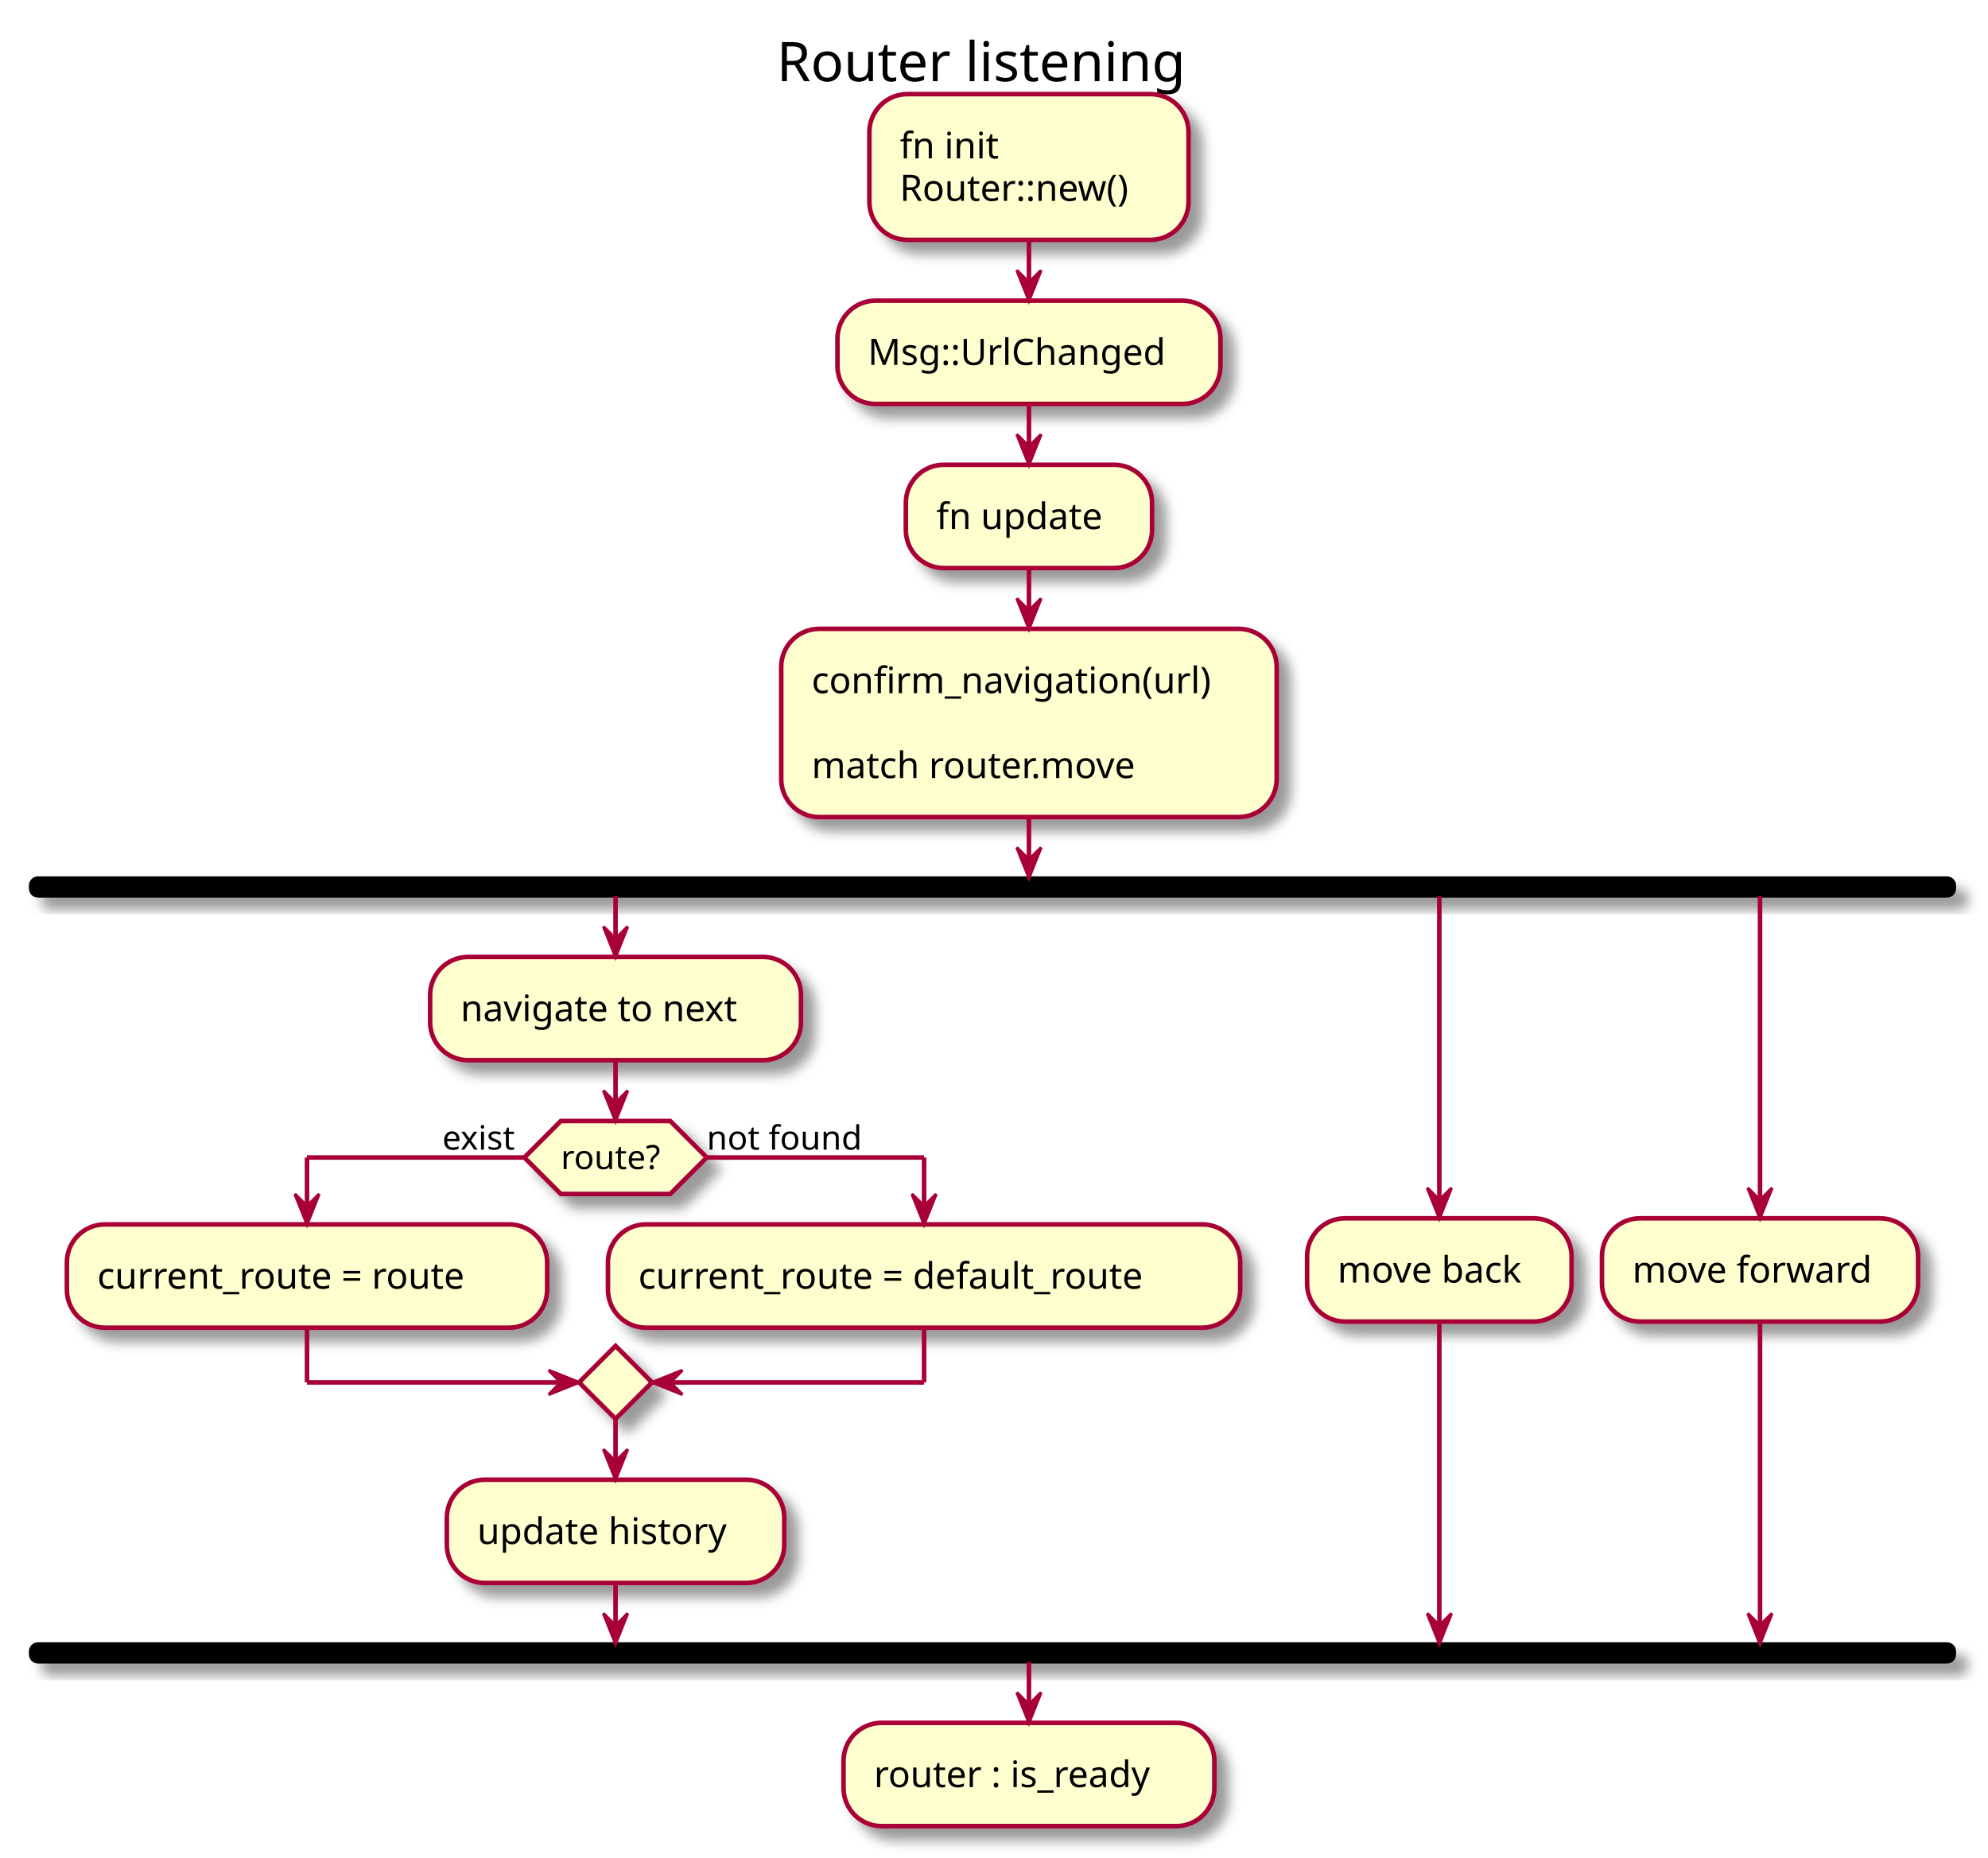
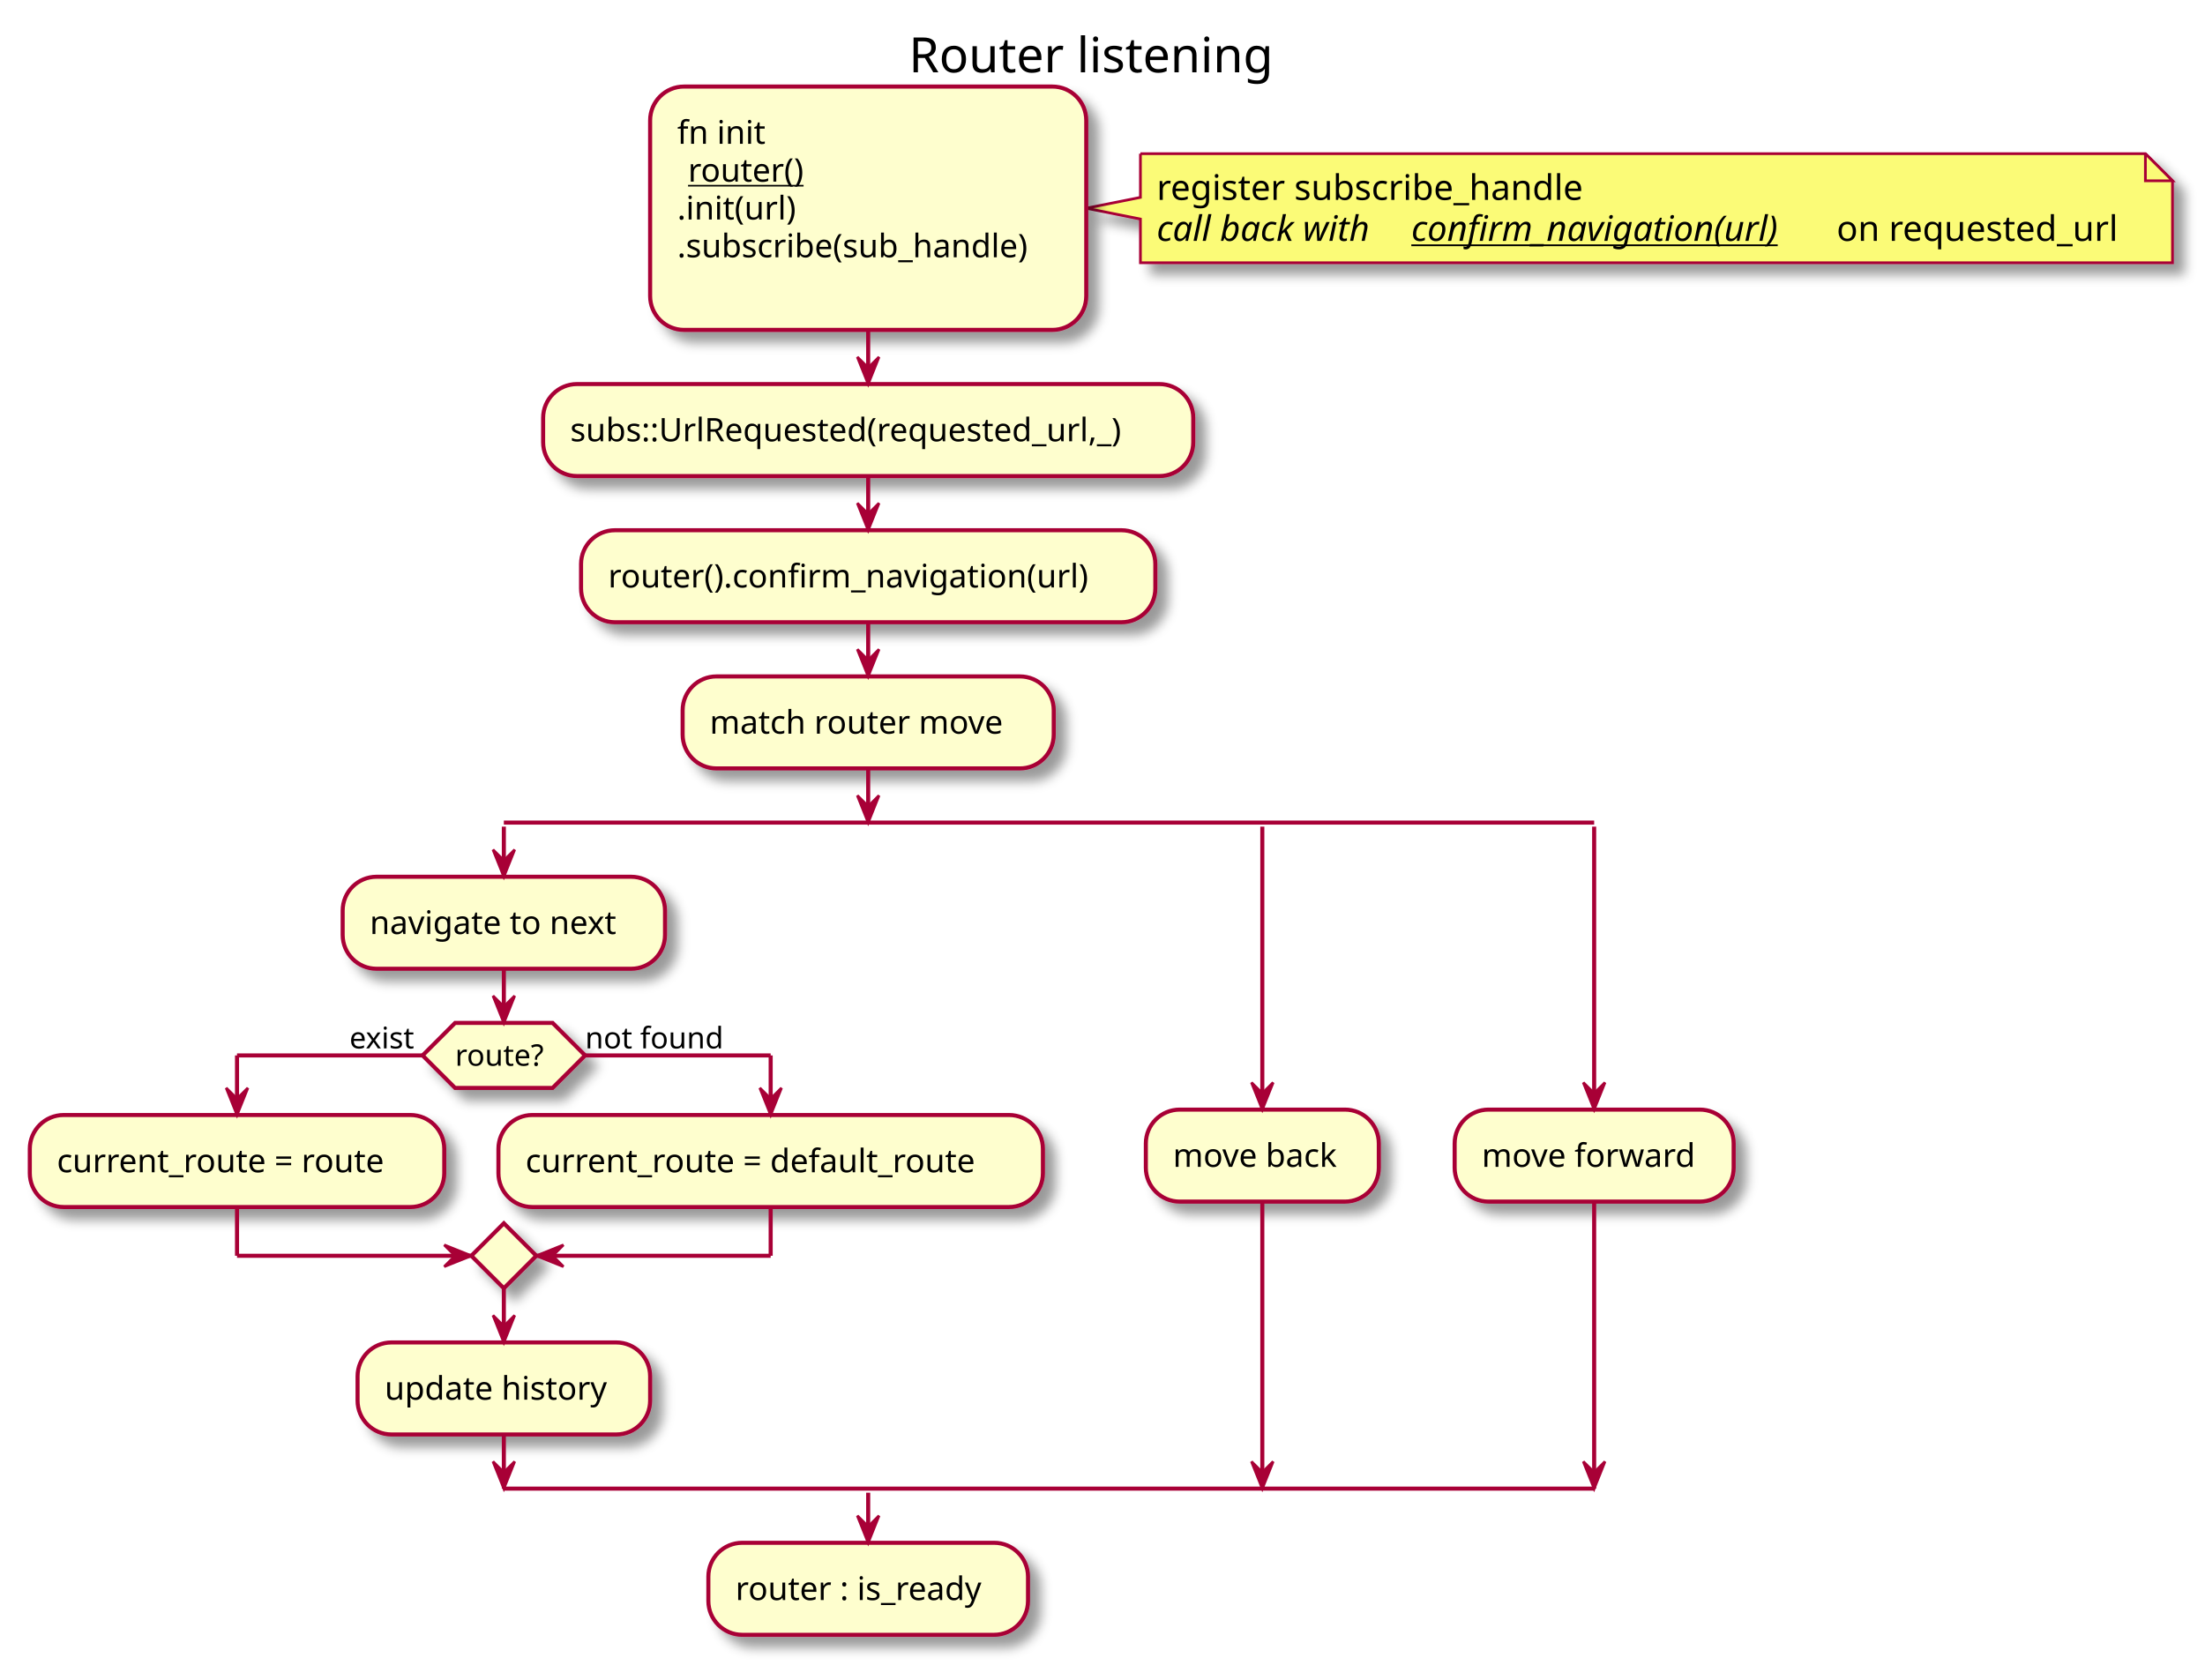
- <svg xmlns="http://www.w3.org/2000/svg" contentScriptType="application/ecmascript" contentStyleType="text/css" height="611px" preserveAspectRatio="none" style="width:654px;height:611px;" version="1.1" viewBox="0 0 654 611" width="654px" zoomAndPan="magnify">
+ <svg xmlns="http://www.w3.org/2000/svg" contentScriptType="application/ecmascript" contentStyleType="text/css" height="620px" preserveAspectRatio="none" style="width:814px;height:620px;" version="1.1" viewBox="0 0 814 620" width="814px" zoomAndPan="magnify">
  <defs>
-     <filter height="300%" id="fdv6cqzn93zg0" width="300%" x="-1" y="-1">
+     <filter height="300%" id="f17k2enr5nrfgc" width="300%" x="-1" y="-1">
      <feGaussianBlur result="blurOut" stdDeviation="2.0" />
      <feColorMatrix in="blurOut" result="blurOut2" type="matrix" values="0 0 0 0 0 0 0 0 0 0 0 0 0 0 0 0 0 0 .4 0" />
      <feOffset dx="4.0" dy="4.0" in="blurOut2" result="blurOut3" />
      <feBlend in="SourceGraphic" in2="blurOut3" mode="normal" />
    </filter>
  </defs>
  <g>
-     <text fill="#000000" font-family="sans-serif" font-size="18" lengthAdjust="spacingAndGlyphs" textLength="141" x="255.5" y="26.708">Router listening</text>
-     <rect fill="#FEFECE" filter="url(#fdv6cqzn93zg0)" height="47.938" rx="12.5" ry="12.5" style="stroke: #A80036; stroke-width: 1.5;" width="105" x="286" y="30.953" />
-     <text fill="#000000" font-family="sans-serif" font-size="12" lengthAdjust="spacingAndGlyphs" textLength="35" x="296" y="52.092">fn init</text>
-     <text fill="#000000" font-family="sans-serif" font-size="12" lengthAdjust="spacingAndGlyphs" textLength="85" x="296" y="66.061">Router::new()</text>
-     <rect fill="#FEFECE" filter="url(#fdv6cqzn93zg0)" height="33.969" rx="12.5" ry="12.5" style="stroke: #A80036; stroke-width: 1.5;" width="126" x="275.5" y="98.891" />
-     <text fill="#000000" font-family="sans-serif" font-size="12" lengthAdjust="spacingAndGlyphs" textLength="106" x="285.5" y="120.029">Msg::UrlChanged</text>
-     <rect fill="#FEFECE" filter="url(#fdv6cqzn93zg0)" height="33.969" rx="12.5" ry="12.5" style="stroke: #A80036; stroke-width: 1.5;" width="81" x="298" y="152.859" />
-     <text fill="#000000" font-family="sans-serif" font-size="12" lengthAdjust="spacingAndGlyphs" textLength="61" x="308" y="173.998">fn update</text>
-     <rect fill="#FEFECE" filter="url(#fdv6cqzn93zg0)" height="61.906" rx="12.5" ry="12.5" style="stroke: #A80036; stroke-width: 1.5;" width="163" x="257" y="206.828" />
-     <text fill="#000000" font-family="sans-serif" font-size="12" lengthAdjust="spacingAndGlyphs" textLength="143" x="267" y="227.967">confirm_navigation(url)</text>
-     <text fill="#000000" font-family="sans-serif" font-size="12" lengthAdjust="spacingAndGlyphs" textLength="0" x="271" y="241.935" />
-     <text fill="#000000" font-family="sans-serif" font-size="12" lengthAdjust="spacingAndGlyphs" textLength="119" x="267" y="255.904">match router.move</text>
-     <rect fill="#000000" filter="url(#fdv6cqzn93zg0)" height="6" rx="2.5" ry="2.5" style="stroke: #000000; stroke-width: 1.0;" width="633" x="10" y="288.734" />
-     <rect fill="#FEFECE" filter="url(#fdv6cqzn93zg0)" height="33.969" rx="12.5" ry="12.5" style="stroke: #A80036; stroke-width: 1.5;" width="122" x="141.5" y="314.734" />
-     <text fill="#000000" font-family="sans-serif" font-size="12" lengthAdjust="spacingAndGlyphs" textLength="102" x="151.5" y="335.873">navigate to next</text>
-     <polygon fill="#FEFECE" filter="url(#fdv6cqzn93zg0)" points="184.5,368.703,220.5,368.703,232.5,380.703,220.5,392.703,184.5,392.703,172.5,380.703,184.5,368.703" style="stroke: #A80036; stroke-width: 1.5;" />
-     <text fill="#000000" font-family="sans-serif" font-size="11" lengthAdjust="spacingAndGlyphs" textLength="36" x="184.5" y="384.511">route?</text>
-     <text fill="#000000" font-family="sans-serif" font-size="11" lengthAdjust="spacingAndGlyphs" textLength="27" x="145.5" y="378.109">exist</text>
-     <text fill="#000000" font-family="sans-serif" font-size="11" lengthAdjust="spacingAndGlyphs" textLength="54" x="232.5" y="378.109">not found</text>
-     <rect fill="#FEFECE" filter="url(#fdv6cqzn93zg0)" height="33.969" rx="12.5" ry="12.5" style="stroke: #A80036; stroke-width: 1.5;" width="158" x="22" y="402.703" />
-     <text fill="#000000" font-family="sans-serif" font-size="12" lengthAdjust="spacingAndGlyphs" textLength="138" x="32" y="423.842">current_route = route</text>
-     <rect fill="#FEFECE" filter="url(#fdv6cqzn93zg0)" height="33.969" rx="12.5" ry="12.5" style="stroke: #A80036; stroke-width: 1.5;" width="208" x="200" y="402.703" />
-     <text fill="#000000" font-family="sans-serif" font-size="12" lengthAdjust="spacingAndGlyphs" textLength="188" x="210" y="423.842">current_route = default_route</text>
-     <polygon fill="#FEFECE" filter="url(#fdv6cqzn93zg0)" points="202.5,442.672,214.5,454.672,202.5,466.672,190.5,454.672,202.5,442.672" style="stroke: #A80036; stroke-width: 1.5;" />
-     <rect fill="#FEFECE" filter="url(#fdv6cqzn93zg0)" height="33.969" rx="12.5" ry="12.5" style="stroke: #A80036; stroke-width: 1.5;" width="111" x="147" y="486.672" />
-     <text fill="#000000" font-family="sans-serif" font-size="12" lengthAdjust="spacingAndGlyphs" textLength="91" x="157" y="507.81">update history</text>
-     <rect fill="#FEFECE" filter="url(#fdv6cqzn93zg0)" height="33.969" rx="12.5" ry="12.5" style="stroke: #A80036; stroke-width: 1.5;" width="87" x="430" y="400.703" />
-     <text fill="#000000" font-family="sans-serif" font-size="12" lengthAdjust="spacingAndGlyphs" textLength="67" x="440" y="421.842">move back</text>
-     <rect fill="#FEFECE" filter="url(#fdv6cqzn93zg0)" height="33.969" rx="12.5" ry="12.5" style="stroke: #A80036; stroke-width: 1.5;" width="104" x="527" y="400.703" />
-     <text fill="#000000" font-family="sans-serif" font-size="12" lengthAdjust="spacingAndGlyphs" textLength="84" x="537" y="421.842">move forward</text>
-     <rect fill="#000000" filter="url(#fdv6cqzn93zg0)" height="6" rx="2.5" ry="2.5" style="stroke: #000000; stroke-width: 1.0;" width="633" x="10" y="540.641" />
-     <rect fill="#FEFECE" filter="url(#fdv6cqzn93zg0)" height="33.969" rx="12.5" ry="12.5" style="stroke: #A80036; stroke-width: 1.5;" width="122" x="277.5" y="566.641" />
-     <text fill="#000000" font-family="sans-serif" font-size="12" lengthAdjust="spacingAndGlyphs" textLength="102" x="287.5" y="587.779">router : is_ready</text>
-     <line style="stroke: #A80036; stroke-width: 1.5;" x1="338.5" x2="338.5" y1="78.891" y2="98.891" />
-     <polygon fill="#A80036" points="334.5,88.891,338.5,98.891,342.5,88.891,338.5,92.891" style="stroke: #A80036; stroke-width: 1.0;" />
-     <line style="stroke: #A80036; stroke-width: 1.5;" x1="338.5" x2="338.5" y1="132.859" y2="152.859" />
-     <polygon fill="#A80036" points="334.5,142.859,338.5,152.859,342.5,142.859,338.5,146.859" style="stroke: #A80036; stroke-width: 1.0;" />
-     <line style="stroke: #A80036; stroke-width: 1.5;" x1="338.5" x2="338.5" y1="186.828" y2="206.828" />
-     <polygon fill="#A80036" points="334.5,196.828,338.5,206.828,342.5,196.828,338.5,200.828" style="stroke: #A80036; stroke-width: 1.0;" />
-     <line style="stroke: #A80036; stroke-width: 1.5;" x1="172.5" x2="101" y1="380.703" y2="380.703" />
-     <line style="stroke: #A80036; stroke-width: 1.5;" x1="101" x2="101" y1="380.703" y2="402.703" />
-     <polygon fill="#A80036" points="97,392.703,101,402.703,105,392.703,101,396.703" style="stroke: #A80036; stroke-width: 1.0;" />
-     <line style="stroke: #A80036; stroke-width: 1.5;" x1="232.5" x2="304" y1="380.703" y2="380.703" />
-     <line style="stroke: #A80036; stroke-width: 1.5;" x1="304" x2="304" y1="380.703" y2="402.703" />
-     <polygon fill="#A80036" points="300,392.703,304,402.703,308,392.703,304,396.703" style="stroke: #A80036; stroke-width: 1.0;" />
-     <line style="stroke: #A80036; stroke-width: 1.5;" x1="101" x2="101" y1="436.672" y2="454.672" />
-     <line style="stroke: #A80036; stroke-width: 1.5;" x1="101" x2="190.5" y1="454.672" y2="454.672" />
-     <polygon fill="#A80036" points="180.5,450.672,190.5,454.672,180.5,458.672,184.5,454.672" style="stroke: #A80036; stroke-width: 1.0;" />
-     <line style="stroke: #A80036; stroke-width: 1.5;" x1="304" x2="304" y1="436.672" y2="454.672" />
-     <line style="stroke: #A80036; stroke-width: 1.5;" x1="304" x2="214.5" y1="454.672" y2="454.672" />
-     <polygon fill="#A80036" points="224.5,450.672,214.5,454.672,224.5,458.672,220.5,454.672" style="stroke: #A80036; stroke-width: 1.0;" />
-     <line style="stroke: #A80036; stroke-width: 1.5;" x1="202.5" x2="202.5" y1="348.703" y2="368.703" />
-     <polygon fill="#A80036" points="198.5,358.703,202.5,368.703,206.5,358.703,202.5,362.703" style="stroke: #A80036; stroke-width: 1.0;" />
-     <line style="stroke: #A80036; stroke-width: 1.5;" x1="202.5" x2="202.5" y1="466.672" y2="486.672" />
-     <polygon fill="#A80036" points="198.5,476.672,202.5,486.672,206.5,476.672,202.5,480.672" style="stroke: #A80036; stroke-width: 1.0;" />
-     <line style="stroke: #A80036; stroke-width: 1.5;" x1="202.5" x2="202.5" y1="294.734" y2="314.734" />
-     <polygon fill="#A80036" points="198.5,304.734,202.5,314.734,206.5,304.734,202.5,308.734" style="stroke: #A80036; stroke-width: 1.0;" />
-     <line style="stroke: #A80036; stroke-width: 1.5;" x1="473.5" x2="473.5" y1="294.734" y2="400.703" />
-     <polygon fill="#A80036" points="469.5,390.703,473.5,400.703,477.5,390.703,473.5,394.703" style="stroke: #A80036; stroke-width: 1.0;" />
-     <line style="stroke: #A80036; stroke-width: 1.5;" x1="579" x2="579" y1="294.734" y2="400.703" />
-     <polygon fill="#A80036" points="575,390.703,579,400.703,583,390.703,579,394.703" style="stroke: #A80036; stroke-width: 1.0;" />
-     <line style="stroke: #A80036; stroke-width: 1.5;" x1="202.5" x2="202.5" y1="520.641" y2="540.641" />
-     <polygon fill="#A80036" points="198.5,530.641,202.5,540.641,206.5,530.641,202.5,534.641" style="stroke: #A80036; stroke-width: 1.0;" />
-     <line style="stroke: #A80036; stroke-width: 1.5;" x1="473.5" x2="473.5" y1="434.672" y2="540.641" />
-     <polygon fill="#A80036" points="469.5,530.641,473.5,540.641,477.5,530.641,473.5,534.641" style="stroke: #A80036; stroke-width: 1.0;" />
-     <line style="stroke: #A80036; stroke-width: 1.5;" x1="579" x2="579" y1="434.672" y2="540.641" />
-     <polygon fill="#A80036" points="575,530.641,579,540.641,583,530.641,579,534.641" style="stroke: #A80036; stroke-width: 1.0;" />
-     <line style="stroke: #A80036; stroke-width: 1.5;" x1="338.5" x2="338.5" y1="268.734" y2="288.734" />
-     <polygon fill="#A80036" points="334.5,278.734,338.5,288.734,342.5,278.734,338.5,282.734" style="stroke: #A80036; stroke-width: 1.0;" />
-     <line style="stroke: #A80036; stroke-width: 1.5;" x1="338.5" x2="338.5" y1="546.641" y2="566.641" />
-     <polygon fill="#A80036" points="334.5,556.641,338.5,566.641,342.5,556.641,338.5,560.641" style="stroke: #A80036; stroke-width: 1.0;" />
+     <text fill="#000000" font-family="sans-serif" font-size="18" lengthAdjust="spacing" textLength="141" x="335.5" y="26.708">Router listening</text>
+     <path d="M421,56.742 L421,72.875 L401,76.875 L421,80.875 L421,97.008 A0,0 0 0 0 421,97.008 L802,97.008 A0,0 0 0 0 802,97.008 L802,66.742 L792,56.742 L421,56.742 A0,0 0 0 0 421,56.742 " fill="#FBFB77" filter="url(#f17k2enr5nrfgc)" style="stroke:#A80036;stroke-width:1.0;" />
+     <path d="M792,56.742 L792,66.742 L802,66.742 L792,56.742 " fill="#FBFB77" style="stroke:#A80036;stroke-width:1.0;" />
+     <text fill="#000000" font-family="sans-serif" font-size="13" lengthAdjust="spacing" textLength="167" x="427" y="73.809">register subscribe_handle</text>
+     <text fill="#000000" font-family="sans-serif" font-size="13" font-style="italic" lengthAdjust="spacing" textLength="90" x="427" y="88.942">call back with</text>
+     <text fill="#000000" font-family="sans-serif" font-size="13" font-style="italic" lengthAdjust="spacing" text-decoration="underline" textLength="153" x="521" y="88.942">confirm_navigation(url)</text>
+     <text fill="#000000" font-family="sans-serif" font-size="13" lengthAdjust="spacing" textLength="109" x="678" y="88.942">on requested_url</text>
+     <rect fill="#FEFECE" filter="url(#f17k2enr5nrfgc)" height="89.844" rx="12.5" ry="12.5" style="stroke:#A80036;stroke-width:1.5;" width="161" x="240" y="31.953" />
+     <text fill="#000000" font-family="sans-serif" font-size="12" lengthAdjust="spacing" textLength="35" x="250" y="53.092">fn init</text>
+     <text fill="#000000" font-family="sans-serif" font-size="12" lengthAdjust="spacing" textLength="0" x="254" y="67.061" />
+     <text fill="#000000" font-family="sans-serif" font-size="12" lengthAdjust="spacing" text-decoration="underline" textLength="47" x="254" y="67.061">router()</text>
+     <text fill="#000000" font-family="sans-serif" font-size="12" lengthAdjust="spacing" textLength="49" x="250" y="81.029">.init(url)</text>
+     <text fill="#000000" font-family="sans-serif" font-size="12" lengthAdjust="spacing" textLength="141" x="250" y="94.998">.subscribe(sub_handle)</text>
+     <text fill="#000000" font-family="sans-serif" font-size="12" lengthAdjust="spacing" textLength="0" x="254" y="108.967" />
+     <rect fill="#FEFECE" filter="url(#f17k2enr5nrfgc)" height="33.969" rx="12.5" ry="12.5" style="stroke:#A80036;stroke-width:1.5;" width="240" x="200.5" y="141.797" />
+     <text fill="#000000" font-family="sans-serif" font-size="12" lengthAdjust="spacing" textLength="220" x="210.5" y="162.935">subs::UrlRequested(requested_url,_)</text>
+     <rect fill="#FEFECE" filter="url(#f17k2enr5nrfgc)" height="33.969" rx="12.5" ry="12.5" style="stroke:#A80036;stroke-width:1.5;" width="212" x="214.5" y="195.766" />
+     <text fill="#000000" font-family="sans-serif" font-size="12" lengthAdjust="spacing" textLength="192" x="224.5" y="216.904">router().confirm_navigation(url)</text>
+     <rect fill="#FEFECE" filter="url(#f17k2enr5nrfgc)" height="33.969" rx="12.5" ry="12.5" style="stroke:#A80036;stroke-width:1.5;" width="137" x="252" y="249.734" />
+     <text fill="#000000" font-family="sans-serif" font-size="12" lengthAdjust="spacing" textLength="117" x="262" y="270.873">match router move</text>
+     <line style="stroke:#A80036;stroke-width:1.5;" x1="186" x2="588.5" y1="303.703" y2="303.703" />
+     <rect fill="#FEFECE" filter="url(#f17k2enr5nrfgc)" height="33.969" rx="12.5" ry="12.5" style="stroke:#A80036;stroke-width:1.5;" width="119" x="126.5" y="323.703" />
+     <text fill="#000000" font-family="sans-serif" font-size="12" lengthAdjust="spacing" textLength="99" x="136.5" y="344.842">navigate to next</text>
+     <polygon fill="#FEFECE" filter="url(#f17k2enr5nrfgc)" points="168,377.672,204,377.672,216,389.672,204,401.672,168,401.672,156,389.672,168,377.672" style="stroke:#A80036;stroke-width:1.5;" />
+     <text fill="#000000" font-family="sans-serif" font-size="11" lengthAdjust="spacing" textLength="36" x="168" y="393.48">route?</text>
+     <text fill="#000000" font-family="sans-serif" font-size="11" lengthAdjust="spacing" textLength="27" x="129" y="387.078">exist</text>
+     <text fill="#000000" font-family="sans-serif" font-size="11" lengthAdjust="spacing" textLength="54" x="216" y="387.078">not found</text>
+     <rect fill="#FEFECE" filter="url(#f17k2enr5nrfgc)" height="33.969" rx="12.5" ry="12.5" style="stroke:#A80036;stroke-width:1.5;" width="153" x="11" y="411.672" />
+     <text fill="#000000" font-family="sans-serif" font-size="12" lengthAdjust="spacing" textLength="133" x="21" y="432.81">current_route = route</text>
+     <rect fill="#FEFECE" filter="url(#f17k2enr5nrfgc)" height="33.969" rx="12.5" ry="12.5" style="stroke:#A80036;stroke-width:1.5;" width="201" x="184" y="411.672" />
+     <text fill="#000000" font-family="sans-serif" font-size="12" lengthAdjust="spacing" textLength="181" x="194" y="432.81">current_route = default_route</text>
+     <polygon fill="#FEFECE" filter="url(#f17k2enr5nrfgc)" points="186,451.641,198,463.641,186,475.641,174,463.641,186,451.641" style="stroke:#A80036;stroke-width:1.5;" />
+     <rect fill="#FEFECE" filter="url(#f17k2enr5nrfgc)" height="33.969" rx="12.5" ry="12.5" style="stroke:#A80036;stroke-width:1.5;" width="108" x="132" y="495.641" />
+     <text fill="#000000" font-family="sans-serif" font-size="12" lengthAdjust="spacing" textLength="88" x="142" y="516.779">update history</text>
+     <rect fill="#FEFECE" filter="url(#f17k2enr5nrfgc)" height="33.969" rx="12.5" ry="12.5" style="stroke:#A80036;stroke-width:1.5;" width="86" x="423" y="409.672" />
+     <text fill="#000000" font-family="sans-serif" font-size="12" lengthAdjust="spacing" textLength="66" x="433" y="430.81">move back</text>
+     <rect fill="#FEFECE" filter="url(#f17k2enr5nrfgc)" height="33.969" rx="12.5" ry="12.5" style="stroke:#A80036;stroke-width:1.5;" width="103" x="537" y="409.672" />
+     <text fill="#000000" font-family="sans-serif" font-size="12" lengthAdjust="spacing" textLength="83" x="547" y="430.81">move forward</text>
+     <line style="stroke:#A80036;stroke-width:1.5;" x1="186" x2="588.5" y1="549.609" y2="549.609" />
+     <rect fill="#FEFECE" filter="url(#f17k2enr5nrfgc)" height="33.969" rx="12.5" ry="12.5" style="stroke:#A80036;stroke-width:1.5;" width="118" x="261.5" y="569.609" />
+     <text fill="#000000" font-family="sans-serif" font-size="12" lengthAdjust="spacing" textLength="98" x="271.5" y="590.748">router : is_ready</text>
+     <line style="stroke:#A80036;stroke-width:1.5;" x1="320.5" x2="320.5" y1="121.797" y2="141.797" />
+     <polygon fill="#A80036" points="316.5,131.797,320.5,141.797,324.5,131.797,320.5,135.797" style="stroke:#A80036;stroke-width:1.0;" />
+     <line style="stroke:#A80036;stroke-width:1.5;" x1="320.5" x2="320.5" y1="175.766" y2="195.766" />
+     <polygon fill="#A80036" points="316.5,185.766,320.5,195.766,324.5,185.766,320.5,189.766" style="stroke:#A80036;stroke-width:1.0;" />
+     <line style="stroke:#A80036;stroke-width:1.5;" x1="320.5" x2="320.5" y1="229.734" y2="249.734" />
+     <polygon fill="#A80036" points="316.5,239.734,320.5,249.734,324.5,239.734,320.5,243.734" style="stroke:#A80036;stroke-width:1.0;" />
+     <line style="stroke:#A80036;stroke-width:1.5;" x1="156" x2="87.5" y1="389.672" y2="389.672" />
+     <line style="stroke:#A80036;stroke-width:1.5;" x1="87.5" x2="87.5" y1="389.672" y2="411.672" />
+     <polygon fill="#A80036" points="83.5,401.672,87.5,411.672,91.5,401.672,87.5,405.672" style="stroke:#A80036;stroke-width:1.0;" />
+     <line style="stroke:#A80036;stroke-width:1.5;" x1="216" x2="284.5" y1="389.672" y2="389.672" />
+     <line style="stroke:#A80036;stroke-width:1.5;" x1="284.5" x2="284.5" y1="389.672" y2="411.672" />
+     <polygon fill="#A80036" points="280.5,401.672,284.5,411.672,288.5,401.672,284.5,405.672" style="stroke:#A80036;stroke-width:1.0;" />
+     <line style="stroke:#A80036;stroke-width:1.5;" x1="87.5" x2="87.5" y1="445.641" y2="463.641" />
+     <line style="stroke:#A80036;stroke-width:1.5;" x1="87.5" x2="174" y1="463.641" y2="463.641" />
+     <polygon fill="#A80036" points="164,459.641,174,463.641,164,467.641,168,463.641" style="stroke:#A80036;stroke-width:1.0;" />
+     <line style="stroke:#A80036;stroke-width:1.5;" x1="284.5" x2="284.5" y1="445.641" y2="463.641" />
+     <line style="stroke:#A80036;stroke-width:1.5;" x1="284.5" x2="198" y1="463.641" y2="463.641" />
+     <polygon fill="#A80036" points="208,459.641,198,463.641,208,467.641,204,463.641" style="stroke:#A80036;stroke-width:1.0;" />
+     <line style="stroke:#A80036;stroke-width:1.5;" x1="186" x2="186" y1="357.672" y2="377.672" />
+     <polygon fill="#A80036" points="182,367.672,186,377.672,190,367.672,186,371.672" style="stroke:#A80036;stroke-width:1.0;" />
+     <line style="stroke:#A80036;stroke-width:1.5;" x1="186" x2="186" y1="475.641" y2="495.641" />
+     <polygon fill="#A80036" points="182,485.641,186,495.641,190,485.641,186,489.641" style="stroke:#A80036;stroke-width:1.0;" />
+     <line style="stroke:#A80036;stroke-width:1.5;" x1="186" x2="186" y1="305.203" y2="323.703" />
+     <polygon fill="#A80036" points="182,313.703,186,323.703,190,313.703,186,317.703" style="stroke:#A80036;stroke-width:1.0;" />
+     <line style="stroke:#A80036;stroke-width:1.5;" x1="466" x2="466" y1="305.203" y2="409.672" />
+     <polygon fill="#A80036" points="462,399.672,466,409.672,470,399.672,466,403.672" style="stroke:#A80036;stroke-width:1.0;" />
+     <line style="stroke:#A80036;stroke-width:1.5;" x1="588.5" x2="588.5" y1="305.203" y2="409.672" />
+     <polygon fill="#A80036" points="584.5,399.672,588.5,409.672,592.5,399.672,588.5,403.672" style="stroke:#A80036;stroke-width:1.0;" />
+     <line style="stroke:#A80036;stroke-width:1.5;" x1="186" x2="186" y1="529.609" y2="549.609" />
+     <polygon fill="#A80036" points="182,539.609,186,549.609,190,539.609,186,543.609" style="stroke:#A80036;stroke-width:1.0;" />
+     <line style="stroke:#A80036;stroke-width:1.5;" x1="466" x2="466" y1="443.641" y2="549.609" />
+     <polygon fill="#A80036" points="462,539.609,466,549.609,470,539.609,466,543.609" style="stroke:#A80036;stroke-width:1.0;" />
+     <line style="stroke:#A80036;stroke-width:1.5;" x1="588.5" x2="588.5" y1="443.641" y2="549.609" />
+     <polygon fill="#A80036" points="584.5,539.609,588.5,549.609,592.5,539.609,588.5,543.609" style="stroke:#A80036;stroke-width:1.0;" />
+     <line style="stroke:#A80036;stroke-width:1.5;" x1="320.5" x2="320.5" y1="283.703" y2="303.703" />
+     <polygon fill="#A80036" points="316.5,293.703,320.5,303.703,324.5,293.703,320.5,297.703" style="stroke:#A80036;stroke-width:1.0;" />
+     <line style="stroke:#A80036;stroke-width:1.5;" x1="320.5" x2="320.5" y1="551.109" y2="569.609" />
+     <polygon fill="#A80036" points="316.5,559.609,320.5,569.609,324.5,559.609,320.5,563.609" style="stroke:#A80036;stroke-width:1.0;" />
  </g>
</svg>
